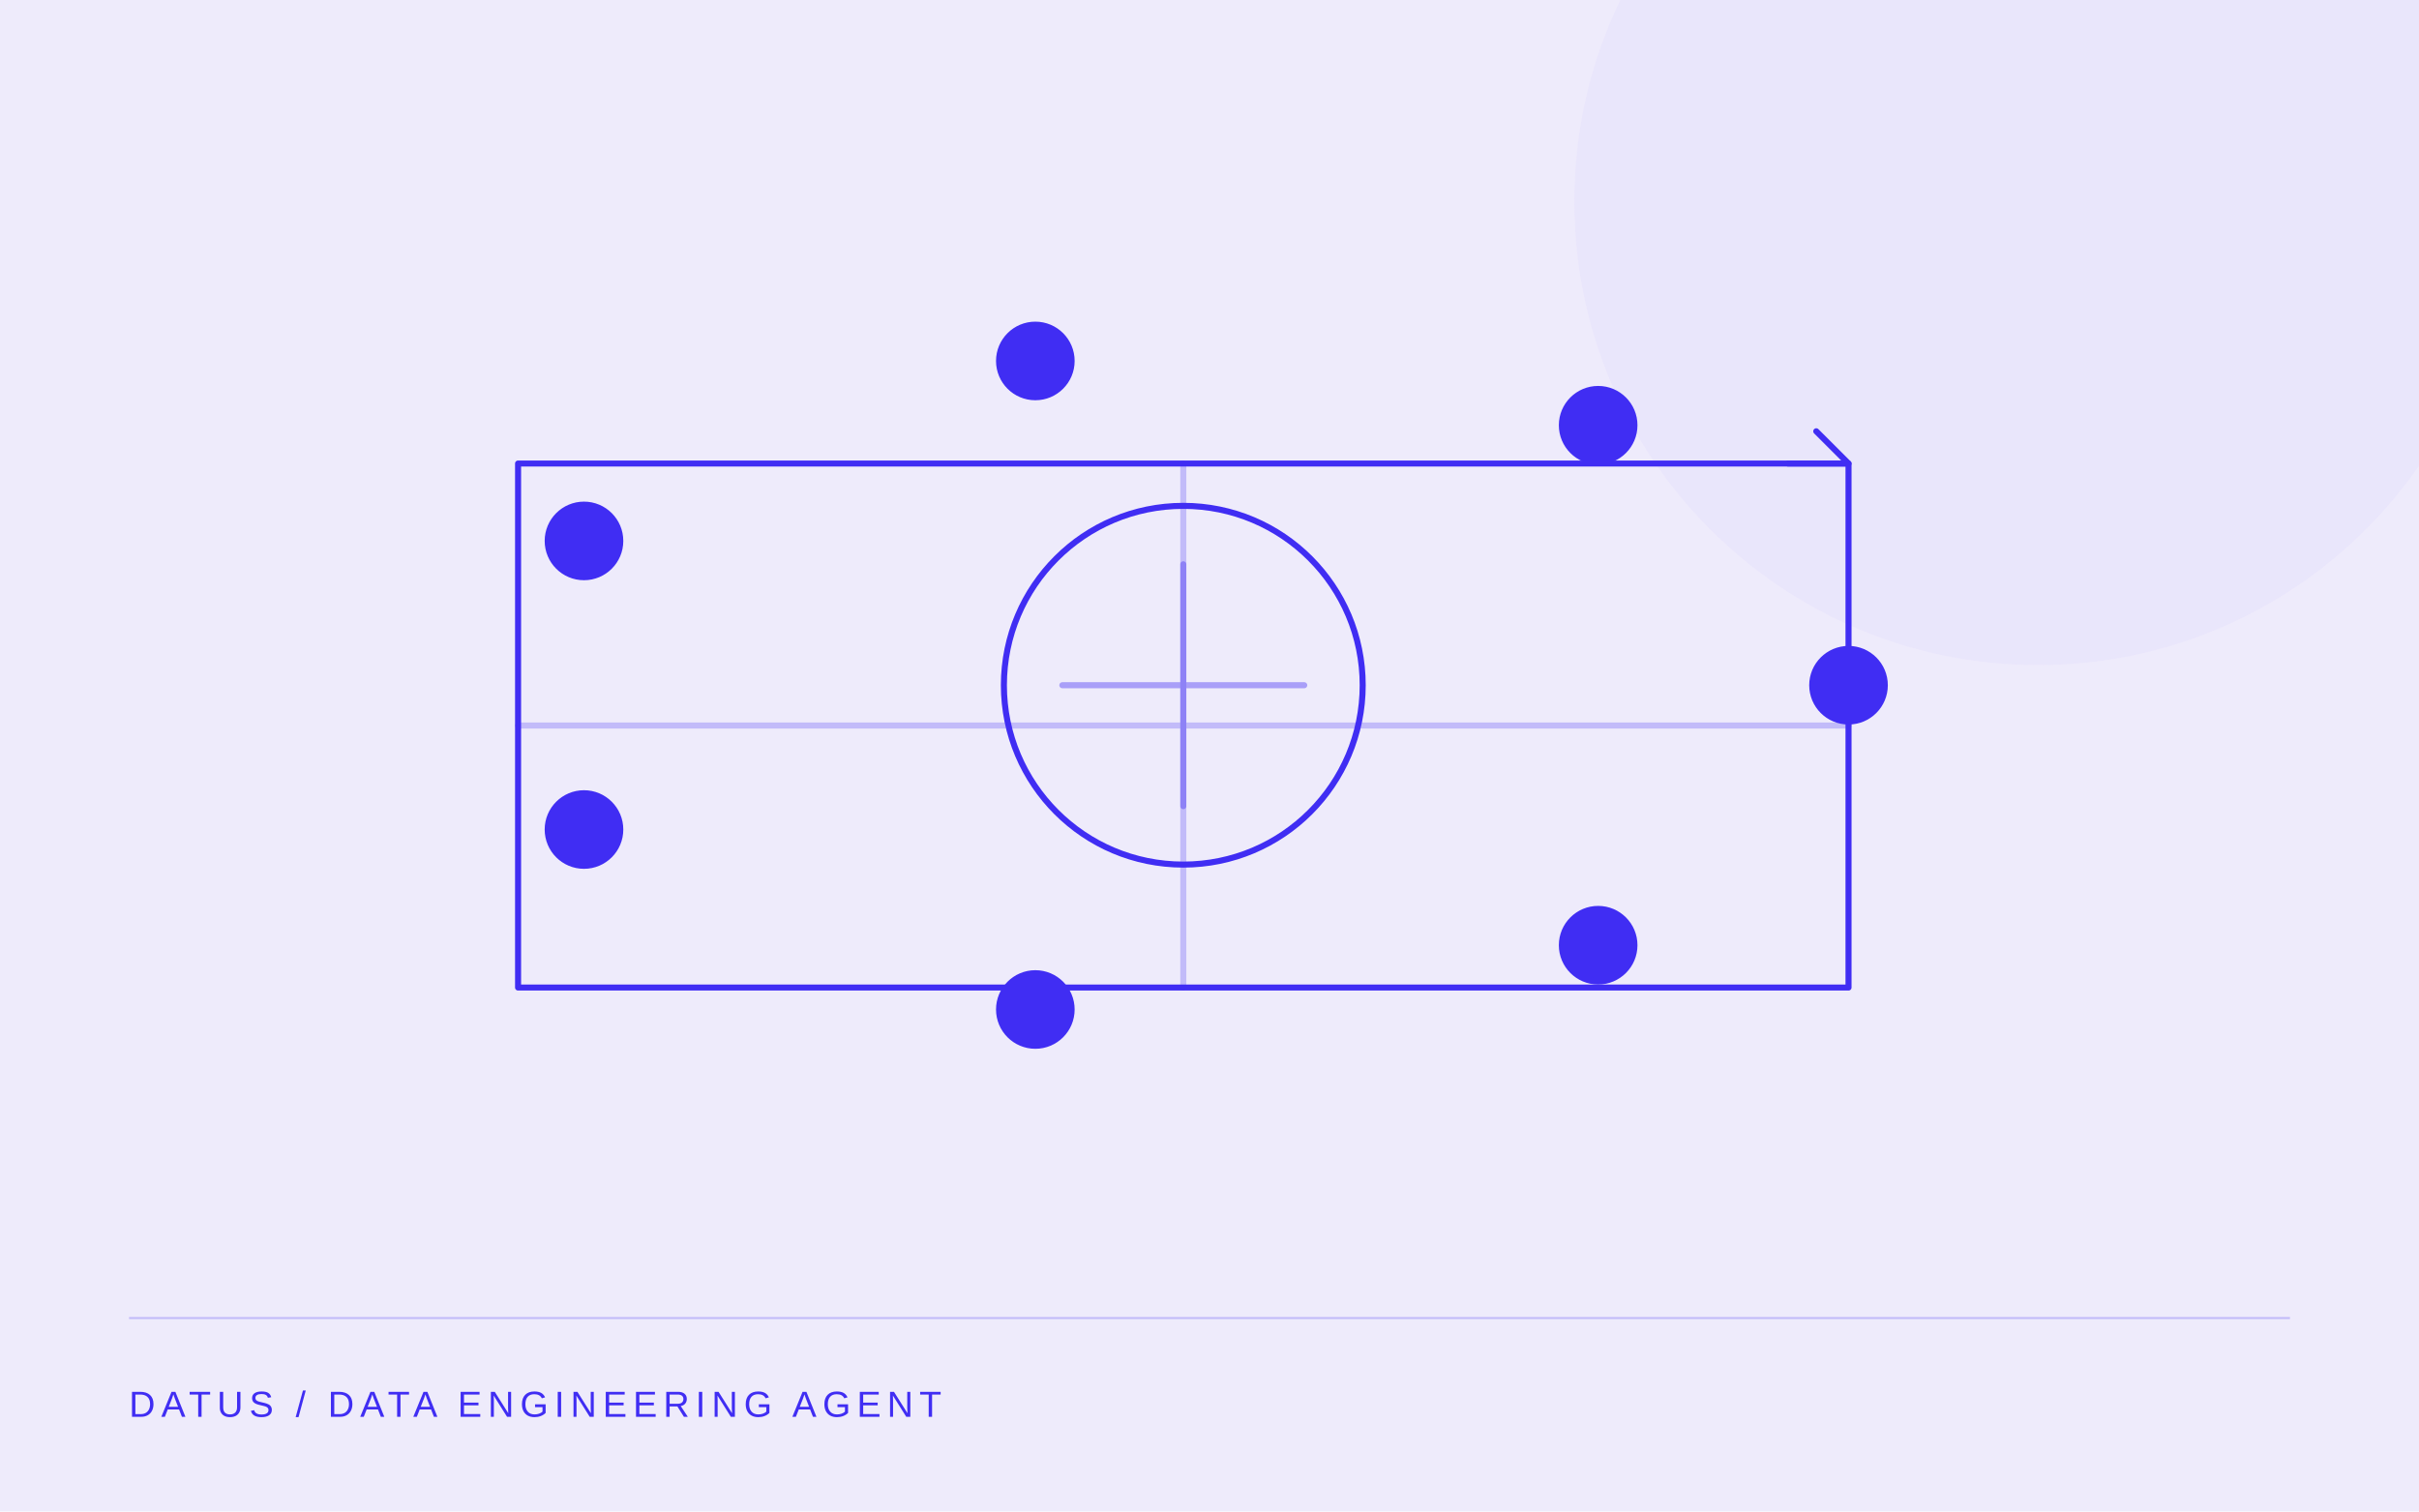
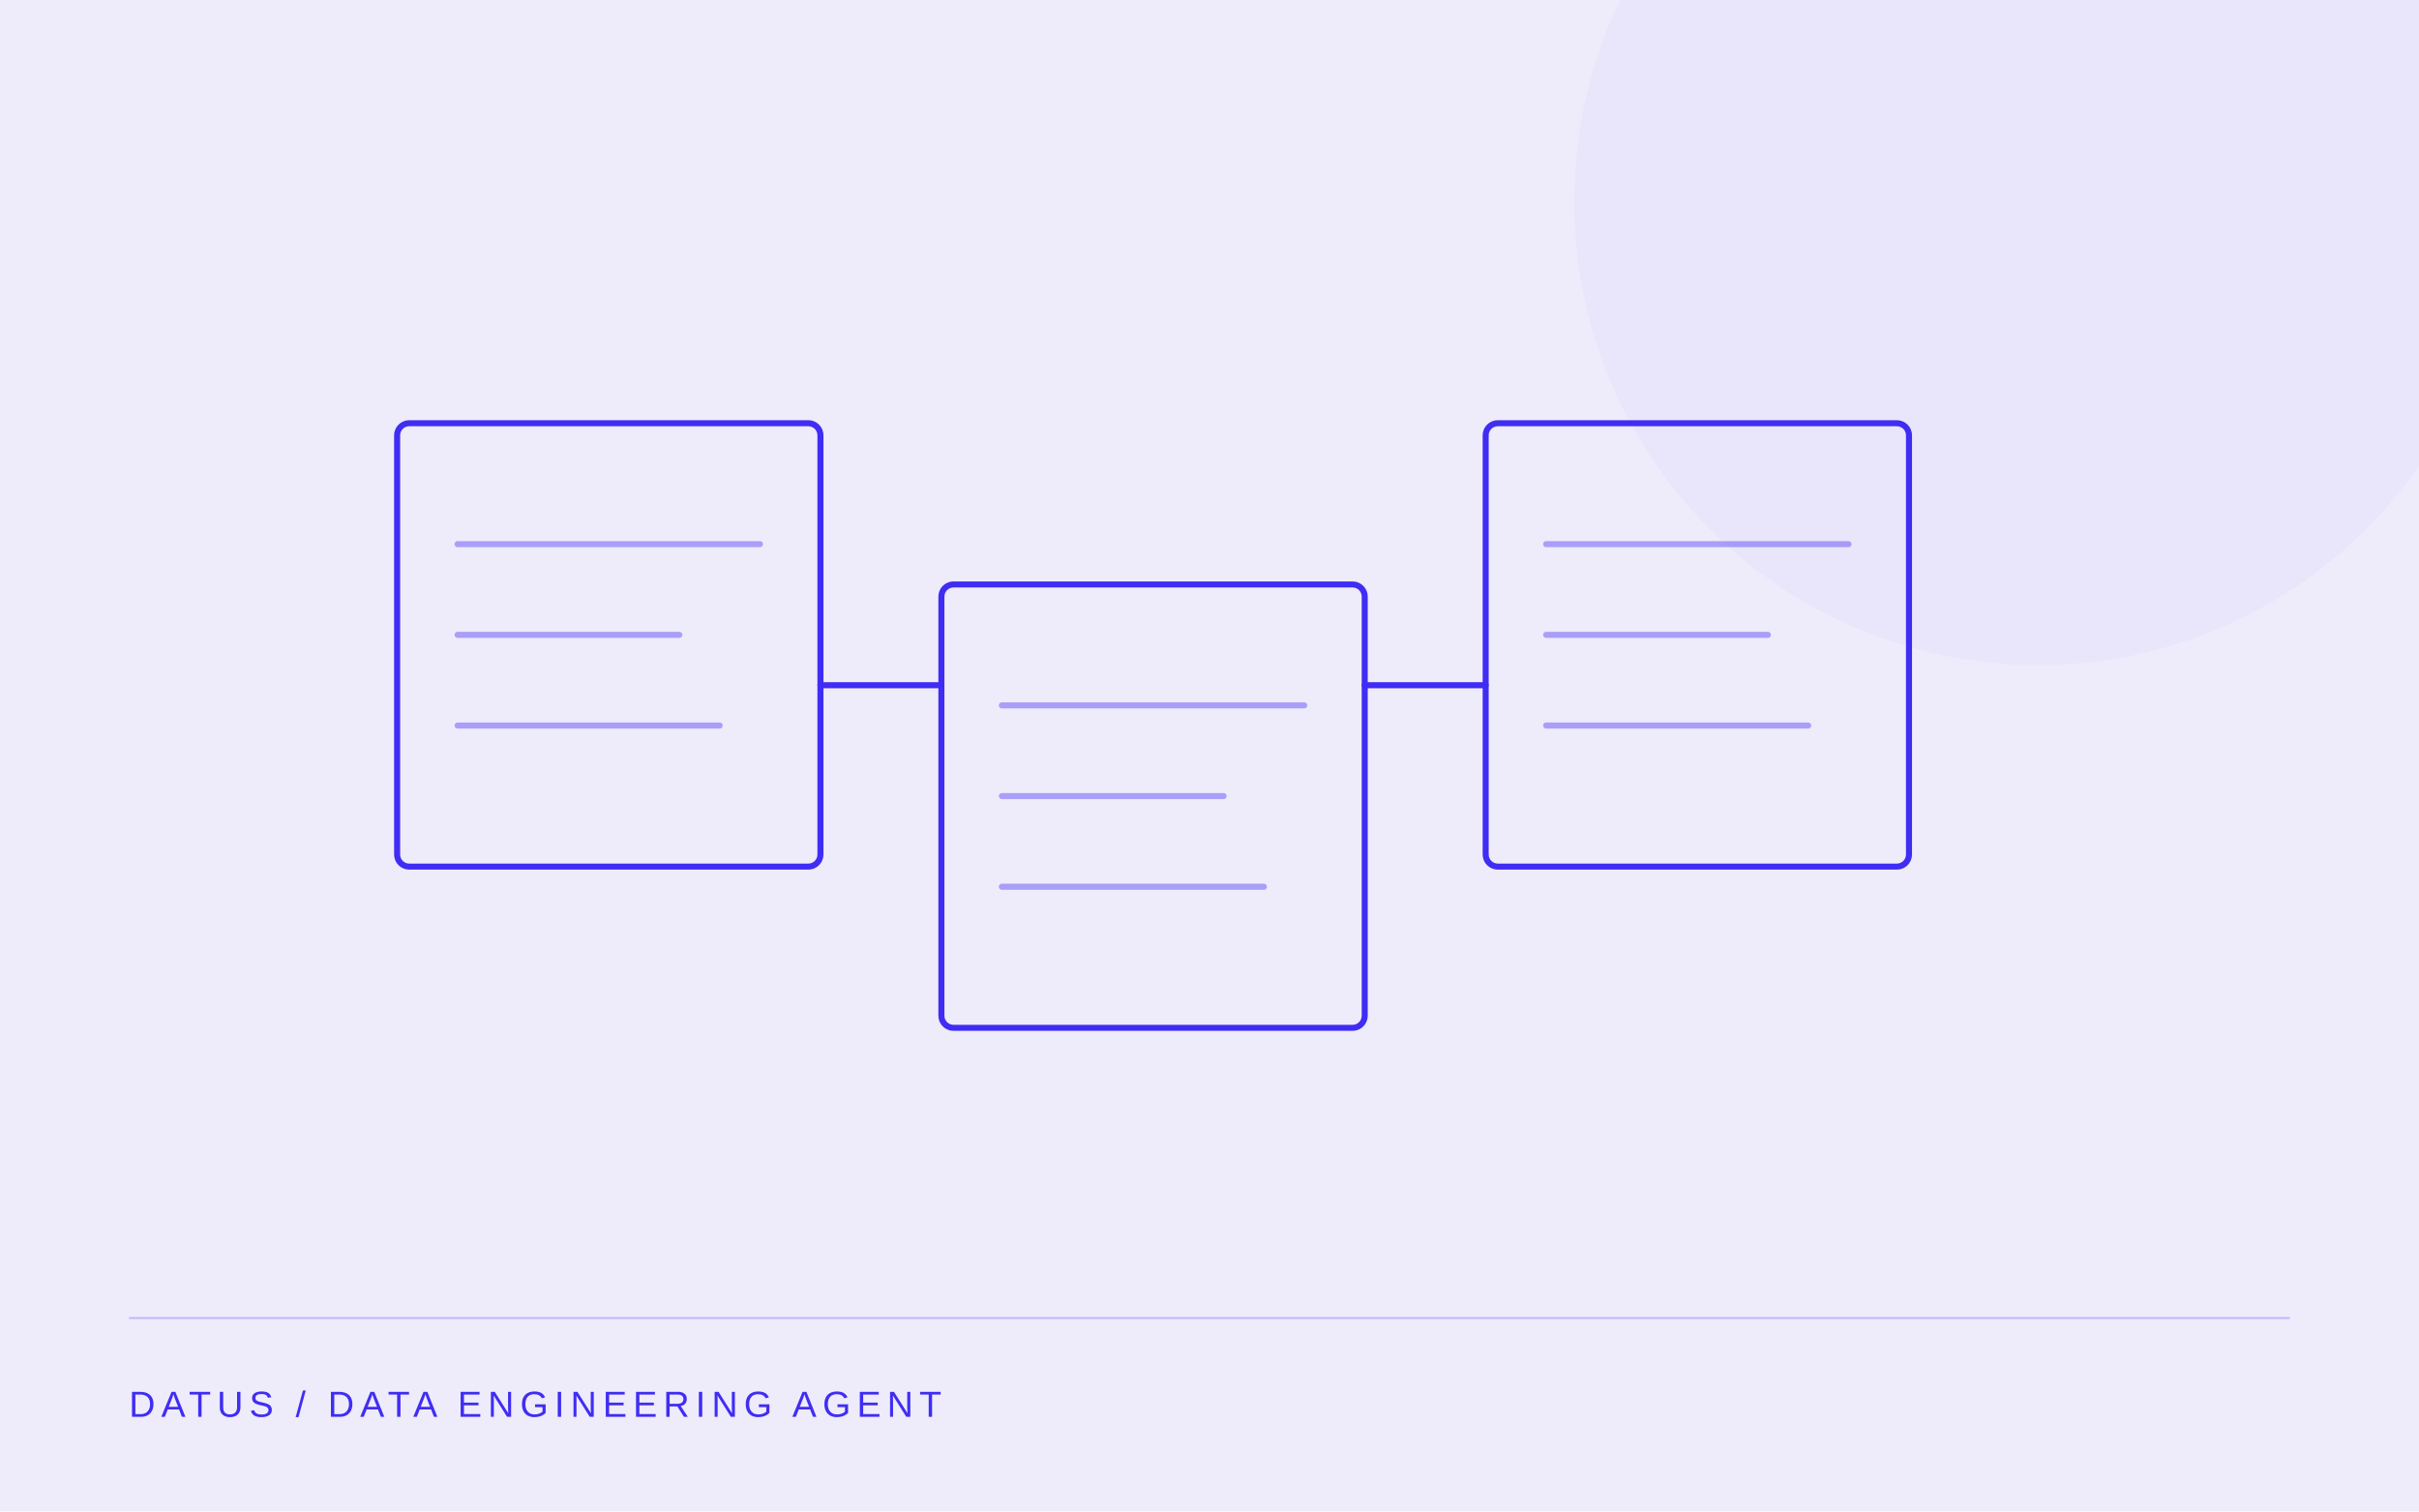
<svg xmlns="http://www.w3.org/2000/svg" width="1200" height="750" viewBox="0 0 1200 750">
  <rect width="1200" height="750" fill="#eeebfb" />
  <circle cx="1011" cy="100" r="230" fill="#b3a4ff" opacity=".08" />
  <g fill="none" stroke="#402df3" stroke-width="3" stroke-linecap="round" stroke-linejoin="round" transform="translate(-13 0)">
-     <path d="M270 230h660v260H270Z" />
-     <path d="M270 360h660M600 230v260" opacity=".25" />
-     <path d="m900 230 30 0-16-16" />
-     <circle cx="600" cy="340" r="89" />
-     <circle cx="930.0" cy="340.0" r="18" fill="#402df3" />
-     <circle cx="805.8" cy="469.0" r="18" fill="#402df3" />
-     <circle cx="526.6" cy="500.9" r="18" fill="#402df3" />
-     <circle cx="302.7" cy="411.6" r="18" fill="#402df3" />
-     <circle cx="302.7" cy="268.4" r="18" fill="#402df3" />
-     <circle cx="526.6" cy="179.1" r="18" fill="#402df3" />
-     <circle cx="805.8" cy="211.0" r="18" fill="#402df3" />
-     <path d="M540 340h120M600 280v120" opacity=".4" />
+     <rect x="210" y="210" width="210" height="220" rx="6" />
+     <path d="M240 270h150m-150 45h110m-110 45h130" opacity=".4" />
+     <path d="M420 340h60" />
+     <rect x="480" y="290" width="210" height="220" rx="6" />
+     <path d="M510 350h150m-150 45h110m-110 45h130" opacity=".4" />
+     <path d="M690 340h60" />
+     <rect x="750" y="210" width="210" height="220" rx="6" />
+     <path d="M780 270h150m-150 45h110m-110 45h130" opacity=".4" />
  </g>
  <path d="M64 654h1072" stroke="#402df3" opacity=".25" />
  <text x="64" y="703" fill="#402df3" font-family="Arial,sans-serif" font-size="18" letter-spacing="3">DATUS / DATA ENGINEERING AGENT</text>
</svg>
